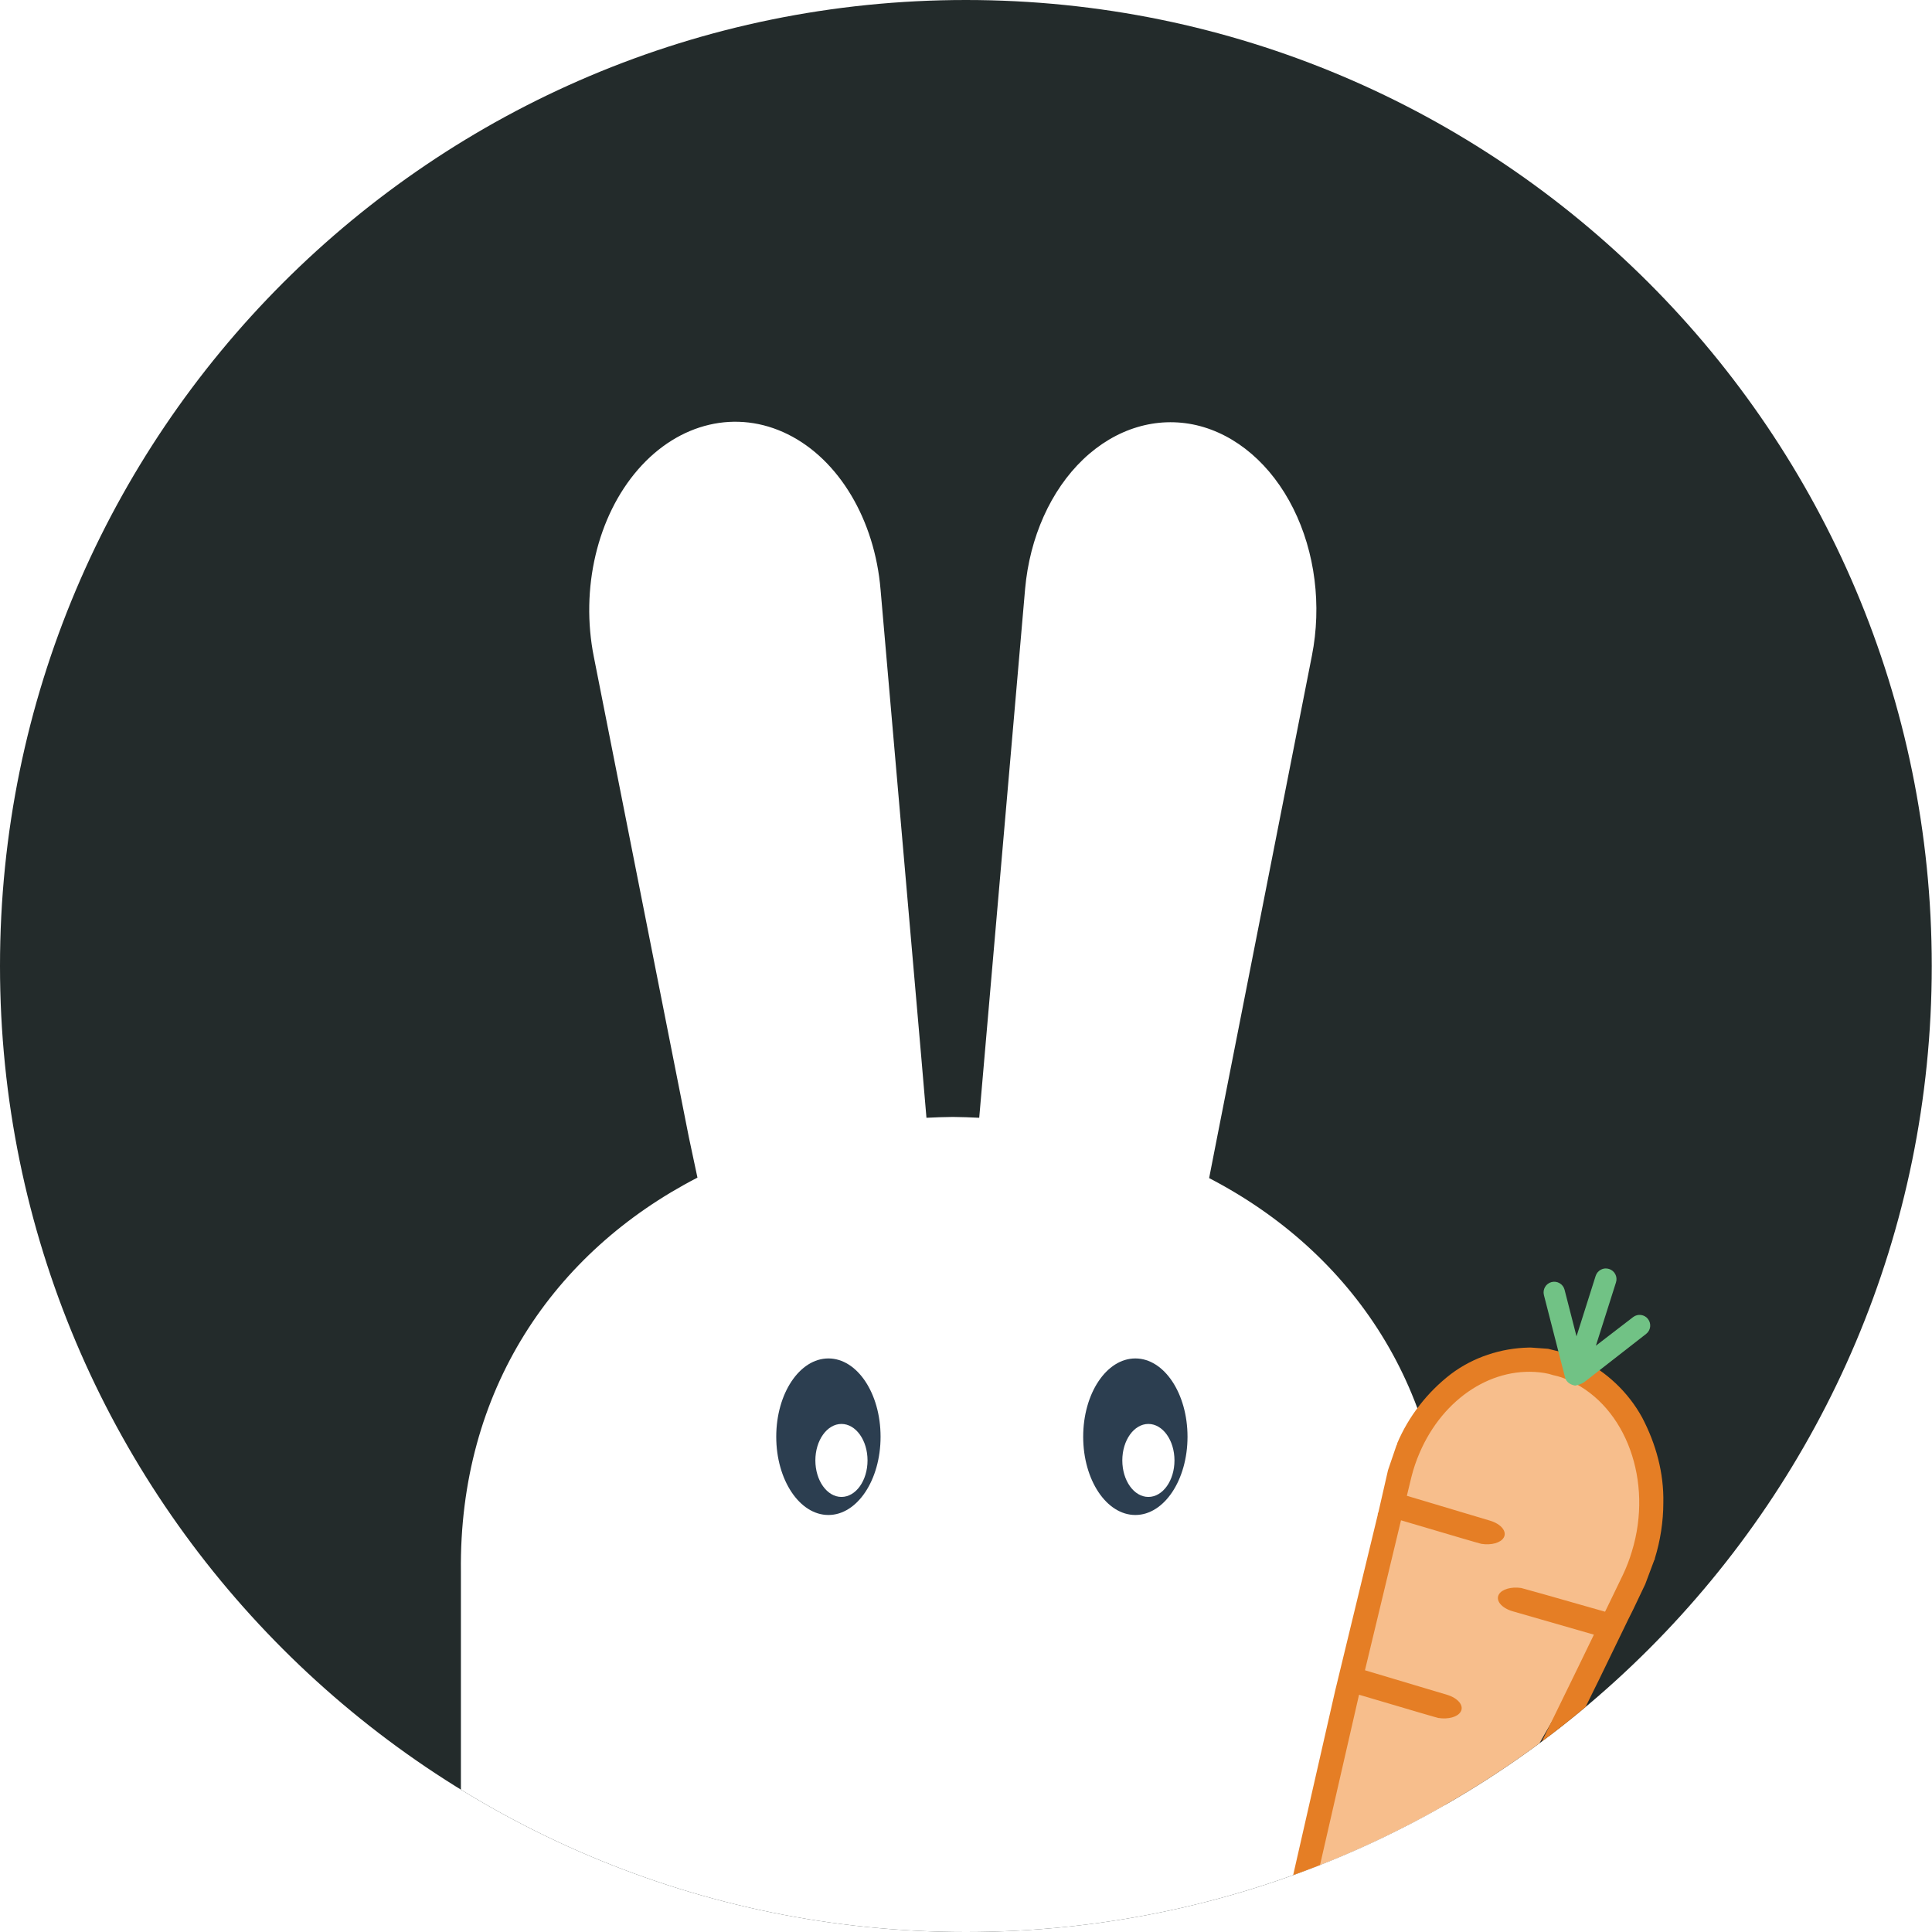
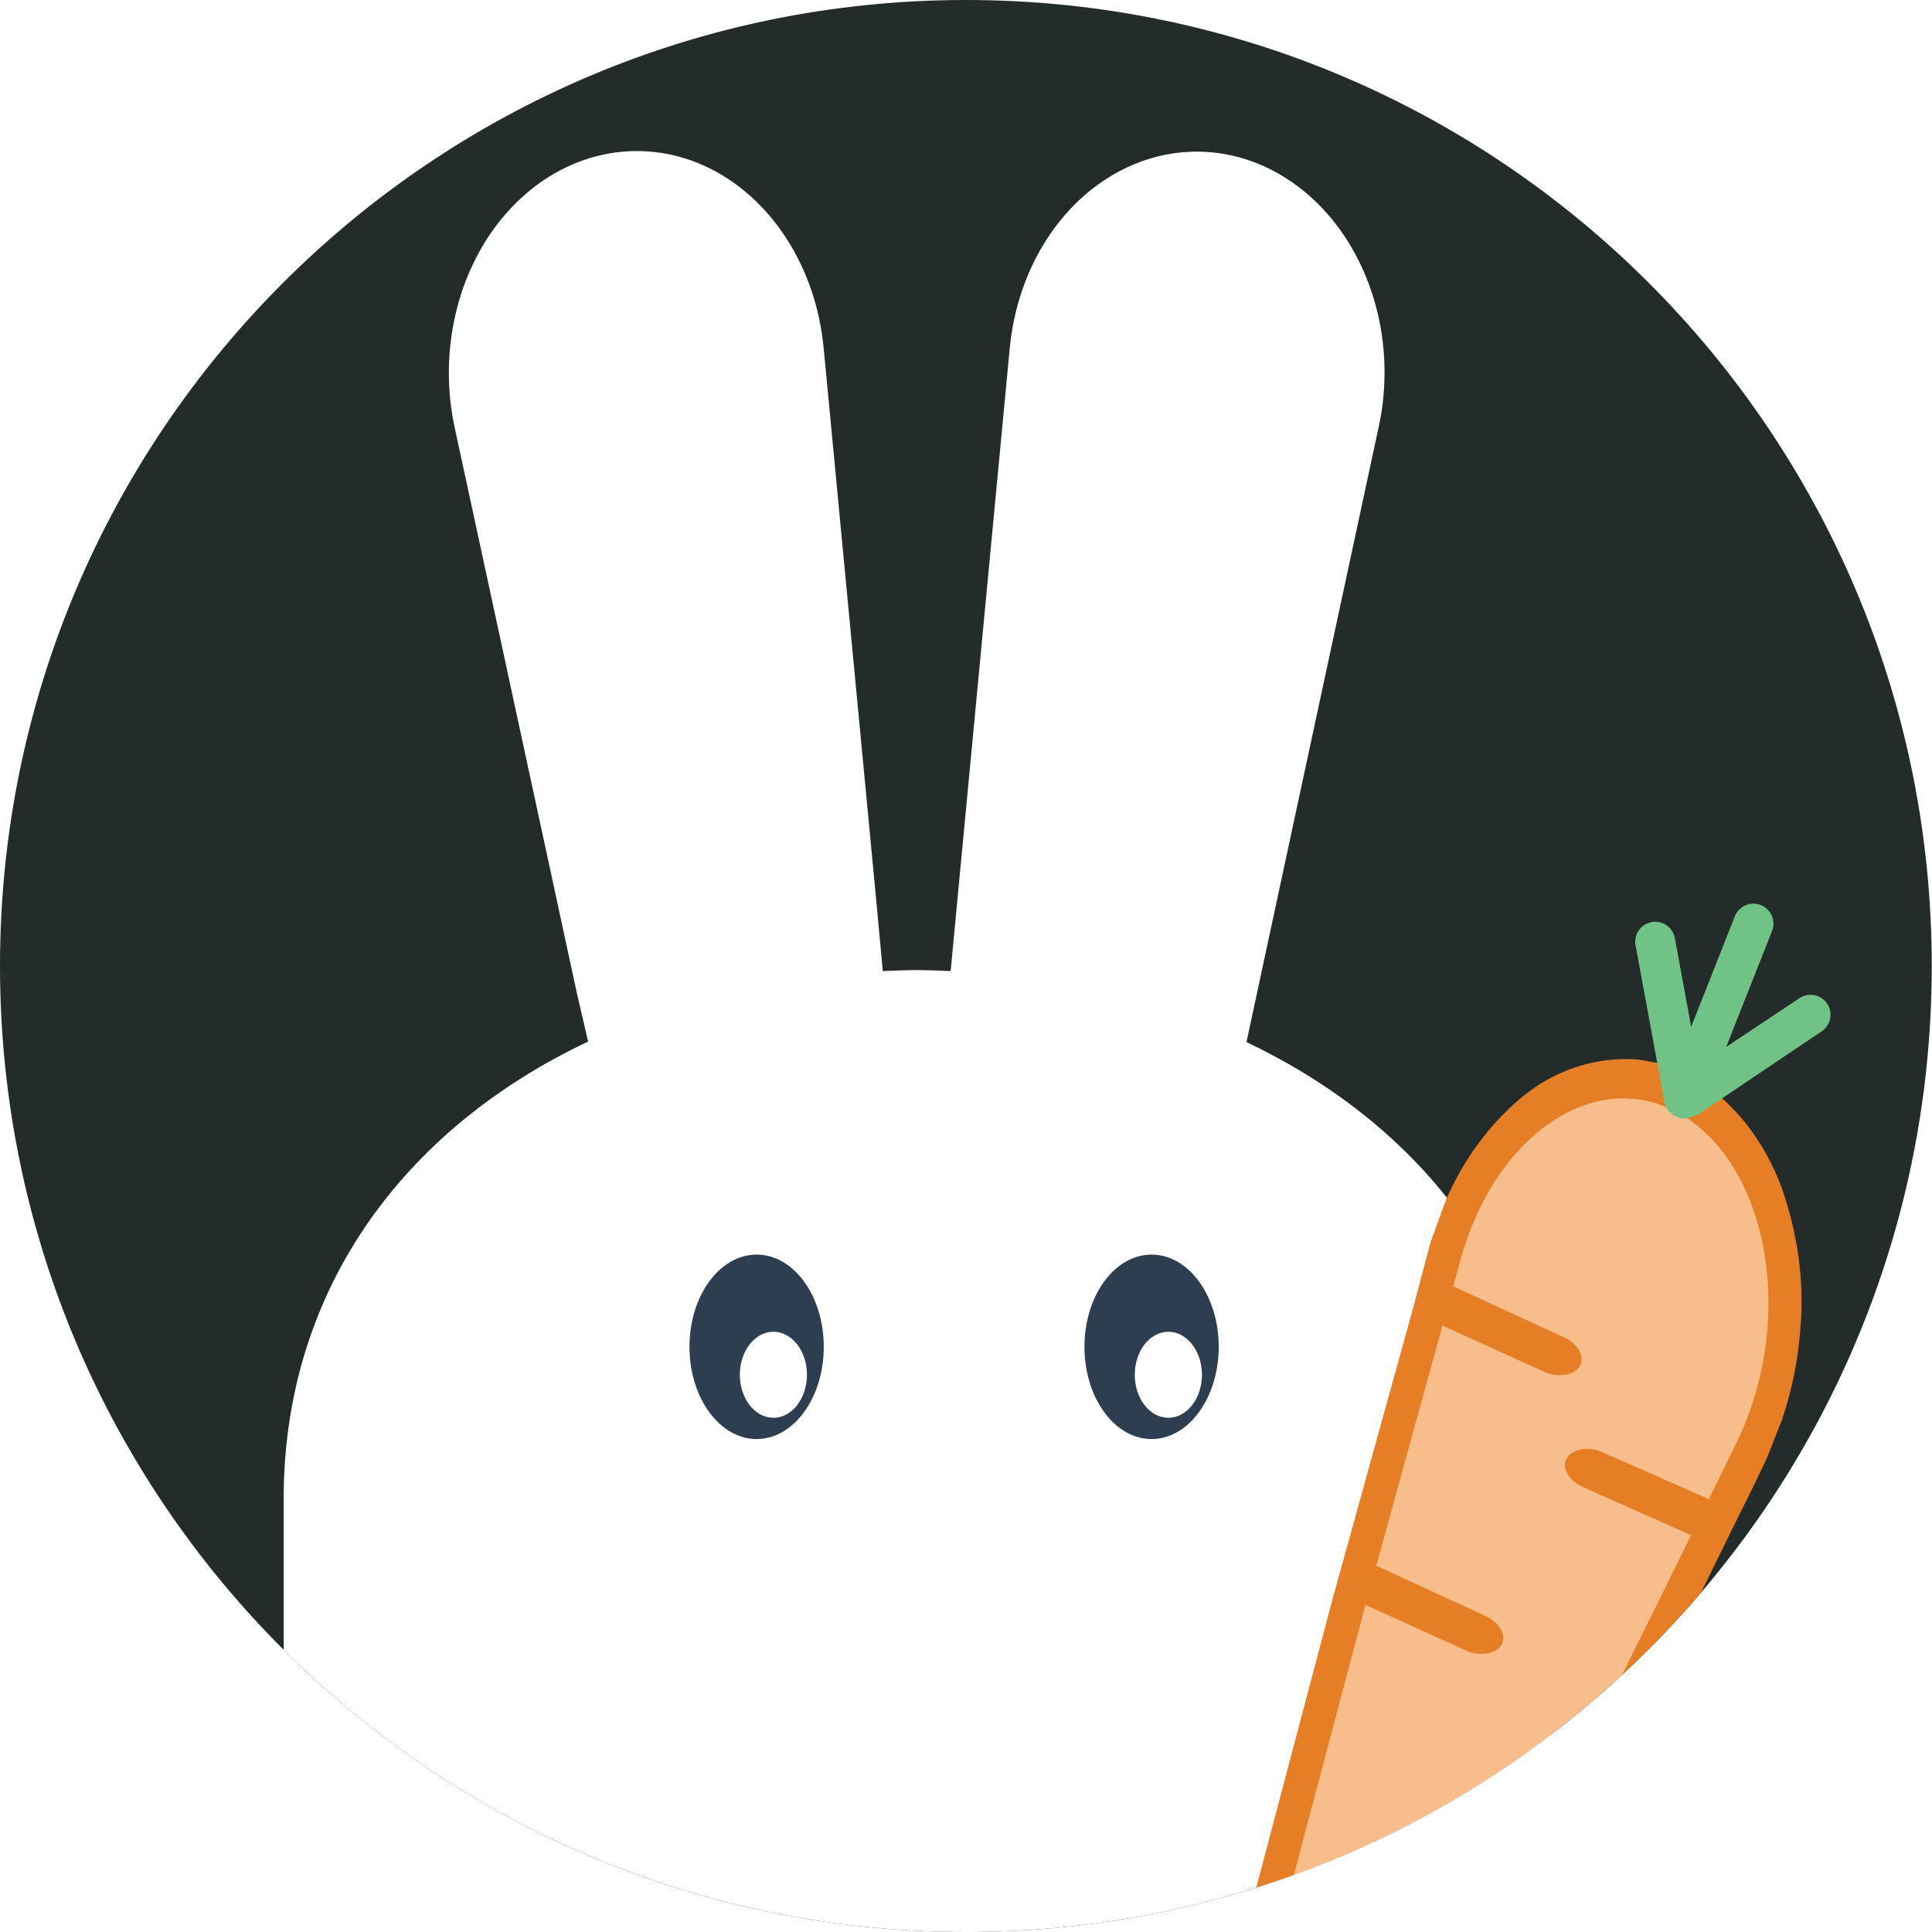
<svg xmlns="http://www.w3.org/2000/svg" style="isolation:isolate" viewBox="0 0 32 32" width="32pt" height="32pt">
  <defs>
-     <clipPath id="_clipPath_crbQI6YvxIEZJYD85MfNiJAwfLCx4irN">
+     <clipPath id="_clipPath_phWiNGQWhi5CwZQG2yIiHuGE0y6ddPA6">
      <rect width="32" height="32" />
    </clipPath>
  </defs>
-   <g clip-path="url(#_clipPath_crbQI6YvxIEZJYD85MfNiJAwfLCx4irN)">
+   <g clip-path="url(#_clipPath_phWiNGQWhi5CwZQG2yIiHuGE0y6ddPA6)">
    <ellipse vector-effect="non-scaling-stroke" cx="15.998" cy="16" rx="15.998" ry="16" fill="rgb(35,43,43)" />
-     <clipPath id="_clipPath_ogMeg46LrKH9j0ZauJmbvcHs4xa8dKK3">
+     <clipPath id="_clipPath_a2dTYxn5nIl6KRLdwPATjiy96zea63vt">
      <ellipse vector-effect="non-scaling-stroke" cx="15.998" cy="16" rx="15.998" ry="16" fill="rgb(35,43,43)" />
    </clipPath>
-     <g clip-path="url(#_clipPath_ogMeg46LrKH9j0ZauJmbvcHs4xa8dKK3)">
+     <g clip-path="url(#_clipPath_a2dTYxn5nIl6KRLdwPATjiy96zea63vt)">
      <g>
-         <path d=" M 16.219 18.514 L 16.31 17.463 L 16.979 9.754 C 17.055 8.899 17.403 8.122 17.941 7.608 C 18.479 7.095 19.159 6.89 19.819 7.043 L 19.819 7.043 L 19.819 7.043 L 19.819 7.043 C 20.478 7.198 21.058 7.697 21.42 8.421 C 21.782 9.144 21.894 10.029 21.729 10.862 L 20.169 18.788 L 20.027 19.513 C 22.399 20.743 23.965 23.033 23.93 26.035 L 23.93 29.729 L 23.93 29.729 L 23.93 29.729 C 23.93 29.729 23.93 31.813 23.93 31.813 C 22.875 31.788 14.757 32.288 13.811 32.125 Q 8.982 31.294 7.634 29.7 L 7.634 26.035 C 7.599 23.026 9.172 20.734 11.552 19.505 L 11.409 18.833 L 9.836 10.88 C 9.61 9.75 9.893 8.551 10.569 7.775 C 11.246 6.998 12.204 6.774 13.05 7.194 C 13.895 7.613 14.488 8.607 14.585 9.767 L 14.585 9.767 L 14.585 9.767 L 15.259 17.508 L 15.345 18.514 C 15.49 18.506 15.635 18.502 15.782 18.5 C 15.928 18.502 16.074 18.506 16.219 18.514 Z " fill="rgb(255,255,255)" />
-         <path d=" M 18.805 25.093 C 18.327 25.093 17.941 24.513 17.941 23.797 C 17.941 23.08 18.327 22.5 18.805 22.5 C 19.282 22.5 19.669 23.08 19.669 23.797 C 19.669 24.513 19.282 25.093 18.805 25.093 L 18.805 25.093 L 18.805 25.093 Z  M 19.453 24.189 C 19.453 24.523 19.259 24.794 19.021 24.794 C 18.782 24.794 18.589 24.523 18.589 24.189 C 18.589 23.856 18.782 23.585 19.021 23.585 C 19.259 23.585 19.453 23.856 19.453 24.189 Z " fill-rule="evenodd" fill="rgb(44,62,80)" />
-         <path d=" M 13.721 25.093 C 13.244 25.093 12.857 24.513 12.857 23.797 C 12.857 23.08 13.244 22.5 13.721 22.5 C 14.199 22.5 14.585 23.08 14.585 23.797 C 14.585 24.513 14.199 25.093 13.721 25.093 L 13.721 25.093 L 13.721 25.093 Z  M 14.369 24.189 C 14.369 24.523 14.176 24.794 13.937 24.794 C 13.699 24.794 13.505 24.523 13.505 24.189 C 13.505 23.856 13.699 23.585 13.937 23.585 C 14.176 23.585 14.369 23.856 14.369 24.189 Z " fill-rule="evenodd" fill="rgb(44,62,80)" />
+         <path d=" M 15.746 16.084 L 15.863 14.846 L 16.725 5.763 C 16.822 4.756 17.269 3.841 17.962 3.236 C 18.654 2.631 19.529 2.39 20.378 2.57 L 20.378 2.57 L 20.378 2.57 L 20.378 2.57 C 21.227 2.752 21.973 3.34 22.439 4.193 C 22.905 5.046 23.049 6.087 22.836 7.069 L 20.829 16.406 L 20.646 17.261 C 23.698 18.71 25.713 21.407 25.668 24.944 L 25.668 29.297 L 25.668 29.297 L 25.668 29.297 C 25.668 29.297 25.668 31.751 25.668 31.751 C 24.312 31.722 13.865 32.311 12.648 32.119 Q 6.434 31.14 4.699 29.263 L 4.699 24.944 C 4.654 21.4 6.678 18.699 9.741 17.252 L 9.557 16.459 L 7.533 7.091 C 7.242 5.759 7.606 4.347 8.477 3.432 C 9.348 2.517 10.58 2.253 11.668 2.747 C 12.756 3.242 13.519 4.412 13.644 5.78 L 13.644 5.78 L 13.644 5.78 L 14.512 14.899 L 14.622 16.084 C 14.808 16.075 14.995 16.07 15.184 16.067 C 15.372 16.07 15.56 16.075 15.746 16.084 Z " fill="rgb(255,255,255)" />
+         <path d=" M 19.074 23.835 C 18.459 23.835 17.962 23.151 17.962 22.307 C 17.962 21.464 18.459 20.78 19.074 20.78 C 19.688 20.78 20.186 21.464 20.186 22.307 C 20.186 23.151 19.688 23.835 19.074 23.835 L 19.074 23.835 L 19.074 23.835 Z  M 19.908 22.77 C 19.908 23.164 19.659 23.483 19.352 23.483 C 19.045 23.483 18.795 23.164 18.795 22.77 C 18.795 22.377 19.045 22.058 19.352 22.058 C 19.659 22.058 19.908 22.377 19.908 22.77 Z " fill-rule="evenodd" fill="rgb(44,62,80)" />
+         <path d=" M 12.532 23.835 C 11.918 23.835 11.42 23.151 11.42 22.307 C 11.42 21.464 11.918 20.78 12.532 20.78 C 13.147 20.78 13.644 21.464 13.644 22.307 C 13.644 23.151 13.147 23.835 12.532 23.835 L 12.532 23.835 L 12.532 23.835 Z  M 13.366 22.77 C 13.366 23.164 13.117 23.483 12.81 23.483 C 12.503 23.483 12.254 23.164 12.254 22.77 C 12.254 22.377 12.503 22.058 12.81 22.058 C 13.117 22.058 13.366 22.377 13.366 22.77 Z " fill-rule="evenodd" fill="rgb(44,62,80)" />
      </g>
      <g>
-         <path d=" M 27.05 25.68 C 27.01 25.815 26.96 25.945 26.901 26.07 L 26.703 26.479 L 26.135 27.649 L 25.754 28.429 L 25.185 29.418 C 25.074 29.473 21.618 31.578 21.618 31.578 L 22.713 27.025 L 22.923 26.159 L 23.232 24.869 L 23.339 24.424 C 23.373 24.286 23.419 24.151 23.475 24.023 C 23.875 23.09 24.725 22.543 25.572 22.674 C 25.624 22.682 25.675 22.695 25.725 22.712 C 25.824 22.732 25.919 22.764 26.01 22.809 C 26.956 23.246 27.412 24.503 27.05 25.68 L 27.05 25.68 Z " fill="rgb(247,190,140)" />
-         <path d=" M 25.195 26.302 C 25.031 26.278 24.878 26.322 24.827 26.407 L 24.827 26.407 C 24.767 26.509 24.869 26.634 25.055 26.688 L 26.4 27.075 L 26.129 27.634 L 25.754 28.402 L 25.431 29.063 C 25.322 29.116 21.81 31.125 21.81 31.125 L 22.51 28.07 Q 23.795 28.451 23.823 28.455 C 23.988 28.481 24.14 28.439 24.192 28.354 L 24.192 28.354 C 24.254 28.253 24.153 28.127 23.967 28.071 L 22.608 27.665 L 23.205 25.181 Q 24.508 25.567 24.536 25.571 C 24.7 25.597 24.853 25.555 24.905 25.47 L 24.905 25.47 C 24.966 25.369 24.866 25.243 24.68 25.187 L 23.302 24.775 L 23.378 24.461 C 23.412 24.325 23.457 24.193 23.512 24.066 C 23.905 23.149 24.742 22.611 25.575 22.74 C 25.626 22.748 25.676 22.76 25.726 22.777 C 25.822 22.796 25.916 22.829 26.006 22.873 C 26.937 23.302 27.385 24.539 27.029 25.697 L 27.029 25.697 C 26.99 25.829 26.94 25.958 26.882 26.081 L 26.688 26.483 L 26.585 26.695 Q 25.223 26.306 25.195 26.302 Z  M 22.83 25.05 L 22.83 25.05 L 22.99 24.35 L 23.13 23.94 C 23.14 23.93 23.14 23.92 23.14 23.91 C 23.33 23.46 23.64 23.06 24.03 22.76 C 24.4 22.48 24.86 22.33 25.32 22.32 C 25.33 22.32 25.35 22.32 25.36 22.32 L 25.64 22.34 L 25.84 22.39 L 26.14 22.49 C 26.15 22.5 26.16 22.51 26.18 22.51 C 26.61 22.72 26.97 23.06 27.2 23.48 C 27.43 23.92 27.56 24.4 27.55 24.89 C 27.55 25.2 27.5 25.52 27.41 25.81 C 27.41 25.82 27.41 25.83 27.4 25.84 L 27.25 26.24 L 27.05 26.66 L 26.97 26.82 L 26.49 27.81 L 26.11 28.58 L 25.79 29.24 C 25.75 29.31 25.69 29.38 25.62 29.42 C 24.4 30.06 23.2 30.75 22.02 31.47 C 22.02 31.47 22.01 31.47 22.01 31.47 L 21.22 31.93 L 22.12 27.98 C 22.12 27.97 22.13 27.95 22.13 27.94 L 22.13 27.94 L 22.82 25.09 C 22.82 25.08 22.82 25.06 22.83 25.05 Z " fill-rule="evenodd" fill="rgb(229,126,37)" />
-         <path d=" M 26.089 22.95 C 26.01 22.935 25.943 22.893 25.923 22.817 L 25.572 21.45 C 25.548 21.355 25.605 21.259 25.699 21.235 C 25.793 21.211 25.89 21.268 25.914 21.362 L 26.112 22.134 L 26.429 21.133 C 26.459 21.04 26.558 20.988 26.651 21.018 C 26.744 21.047 26.796 21.147 26.766 21.24 L 26.433 22.289 L 27.051 21.814 C 27.128 21.756 27.238 21.771 27.296 21.847 C 27.355 21.924 27.342 22.033 27.266 22.093 L 26.273 22.867 Q 26.199 22.932 26.089 22.95 Z " fill="rgb(113,194,133)" />
+         <path d=" M 29.052 23.232 C 28.982 23.446 28.899 23.653 28.804 23.849 L 28.489 24.493 L 27.584 26.331 L 26.977 27.558 L 26.091 29.101 C 25.935 29.177 21.004 32.193 21.004 32.193 L 23.012 24.902 L 23.395 23.517 L 23.963 21.451 L 24.159 20.737 C 24.222 20.516 24.299 20.303 24.39 20.1 C 25.039 18.627 26.256 17.838 27.39 18.154 C 27.459 18.174 27.527 18.2 27.594 18.233 C 27.725 18.278 27.851 18.343 27.969 18.427 C 29.203 19.253 29.677 21.357 29.052 23.232 L 29.052 23.232 Z " fill="rgb(247,190,140)" />
+         <path d=" M 26.463 24.023 C 26.242 23.964 26.031 24.017 25.952 24.15 L 25.952 24.15 C 25.858 24.308 25.982 24.525 26.229 24.635 L 28.009 25.428 L 27.577 26.306 L 26.98 27.513 L 26.466 28.551 C 26.313 28.625 21.317 31.477 21.317 31.477 L 22.616 26.582 Q 24.317 27.357 24.354 27.368 C 24.574 27.429 24.786 27.379 24.867 27.247 L 24.867 27.247 C 24.961 27.09 24.839 26.872 24.593 26.759 L 22.795 25.933 L 23.891 21.956 Q 25.615 22.742 25.652 22.752 C 25.872 22.813 26.084 22.763 26.164 22.631 L 26.164 22.631 C 26.259 22.474 26.137 22.256 25.891 22.143 L 24.069 21.306 L 24.208 20.802 C 24.27 20.585 24.346 20.375 24.435 20.176 C 25.074 18.727 26.271 17.95 27.386 18.261 C 27.455 18.281 27.522 18.307 27.587 18.339 C 27.716 18.383 27.839 18.447 27.956 18.53 C 29.17 19.342 29.636 21.413 29.021 23.257 L 29.021 23.257 C 28.952 23.468 28.871 23.671 28.777 23.865 L 28.467 24.498 L 28.304 24.83 Q 26.5 24.033 26.463 24.023 Z  M 23.397 21.697 L 23.397 21.697 L 23.694 20.575 L 23.931 19.923 C 23.946 19.908 23.947 19.892 23.948 19.876 C 24.258 19.165 24.724 18.55 25.288 18.108 C 25.822 17.696 26.463 17.507 27.089 17.546 C 27.102 17.547 27.129 17.55 27.143 17.551 L 27.521 17.617 L 27.786 17.723 L 28.182 17.922 C 28.194 17.939 28.207 17.957 28.234 17.959 C 28.793 18.354 29.243 18.951 29.507 19.663 C 29.769 20.408 29.89 21.207 29.82 22.004 C 29.785 22.51 29.68 23.025 29.525 23.487 C 29.524 23.503 29.522 23.52 29.508 23.535 L 29.258 24.169 L 28.939 24.829 L 28.812 25.081 L 28.047 26.637 L 27.443 27.846 L 26.933 28.884 C 26.871 28.993 26.781 29.1 26.682 29.157 C 24.953 30.053 23.245 31.033 21.562 32.065 C 21.562 32.065 21.548 32.064 21.548 32.064 L 20.423 32.719 L 22.097 26.388 C 22.099 26.371 22.114 26.34 22.116 26.324 L 22.116 26.324 L 23.379 21.761 C 23.38 21.744 23.382 21.712 23.397 21.697 Z " fill-rule="evenodd" fill="rgb(229,126,37)" />
+         <path d=" M 27.863 18.53 C 27.718 18.492 27.597 18.406 27.57 18.261 L 27.09 15.658 C 27.057 15.478 27.176 15.306 27.356 15.273 C 27.535 15.24 27.708 15.358 27.741 15.538 L 28.011 17.007 L 28.734 15.177 C 28.801 15.007 28.994 14.923 29.164 14.99 C 29.334 15.057 29.418 15.249 29.351 15.42 L 28.592 17.339 L 29.809 16.53 C 29.961 16.432 30.164 16.474 30.264 16.624 C 30.364 16.775 30.325 16.978 30.176 17.08 L 28.217 18.398 Q 28.071 18.511 27.863 18.53 Z " fill="rgb(113,194,133)" />
      </g>
    </g>
  </g>
</svg>
